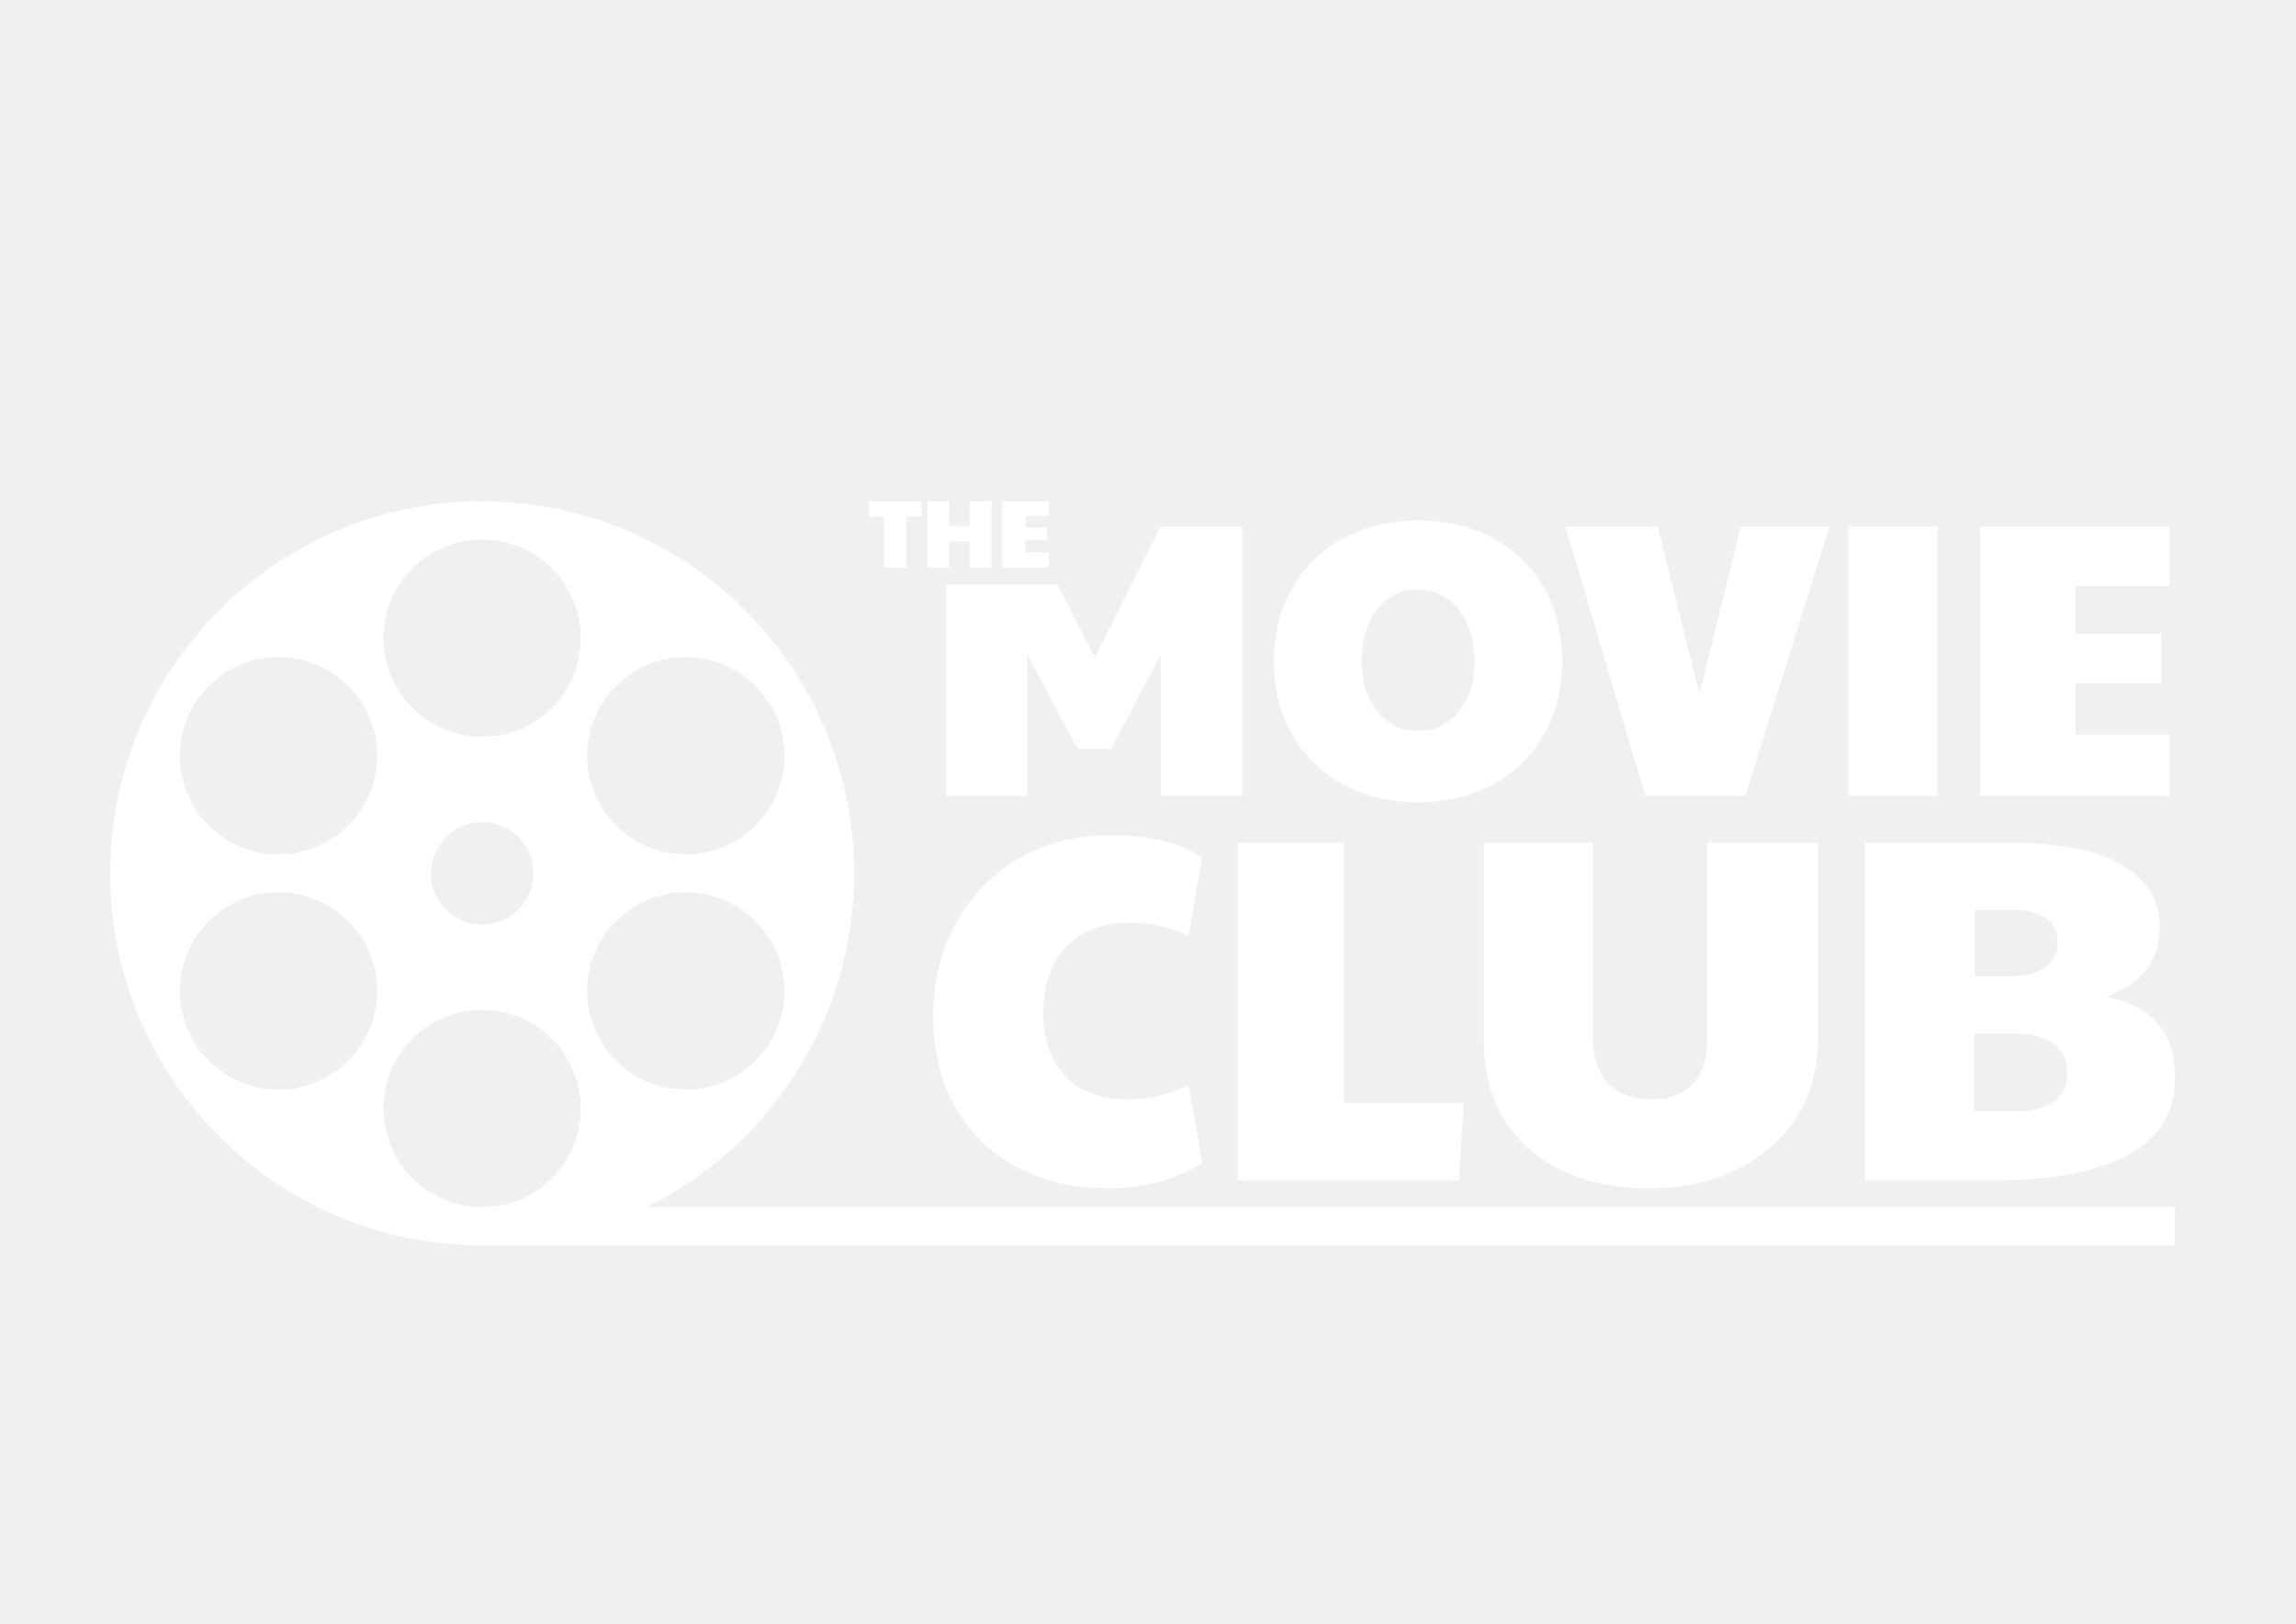
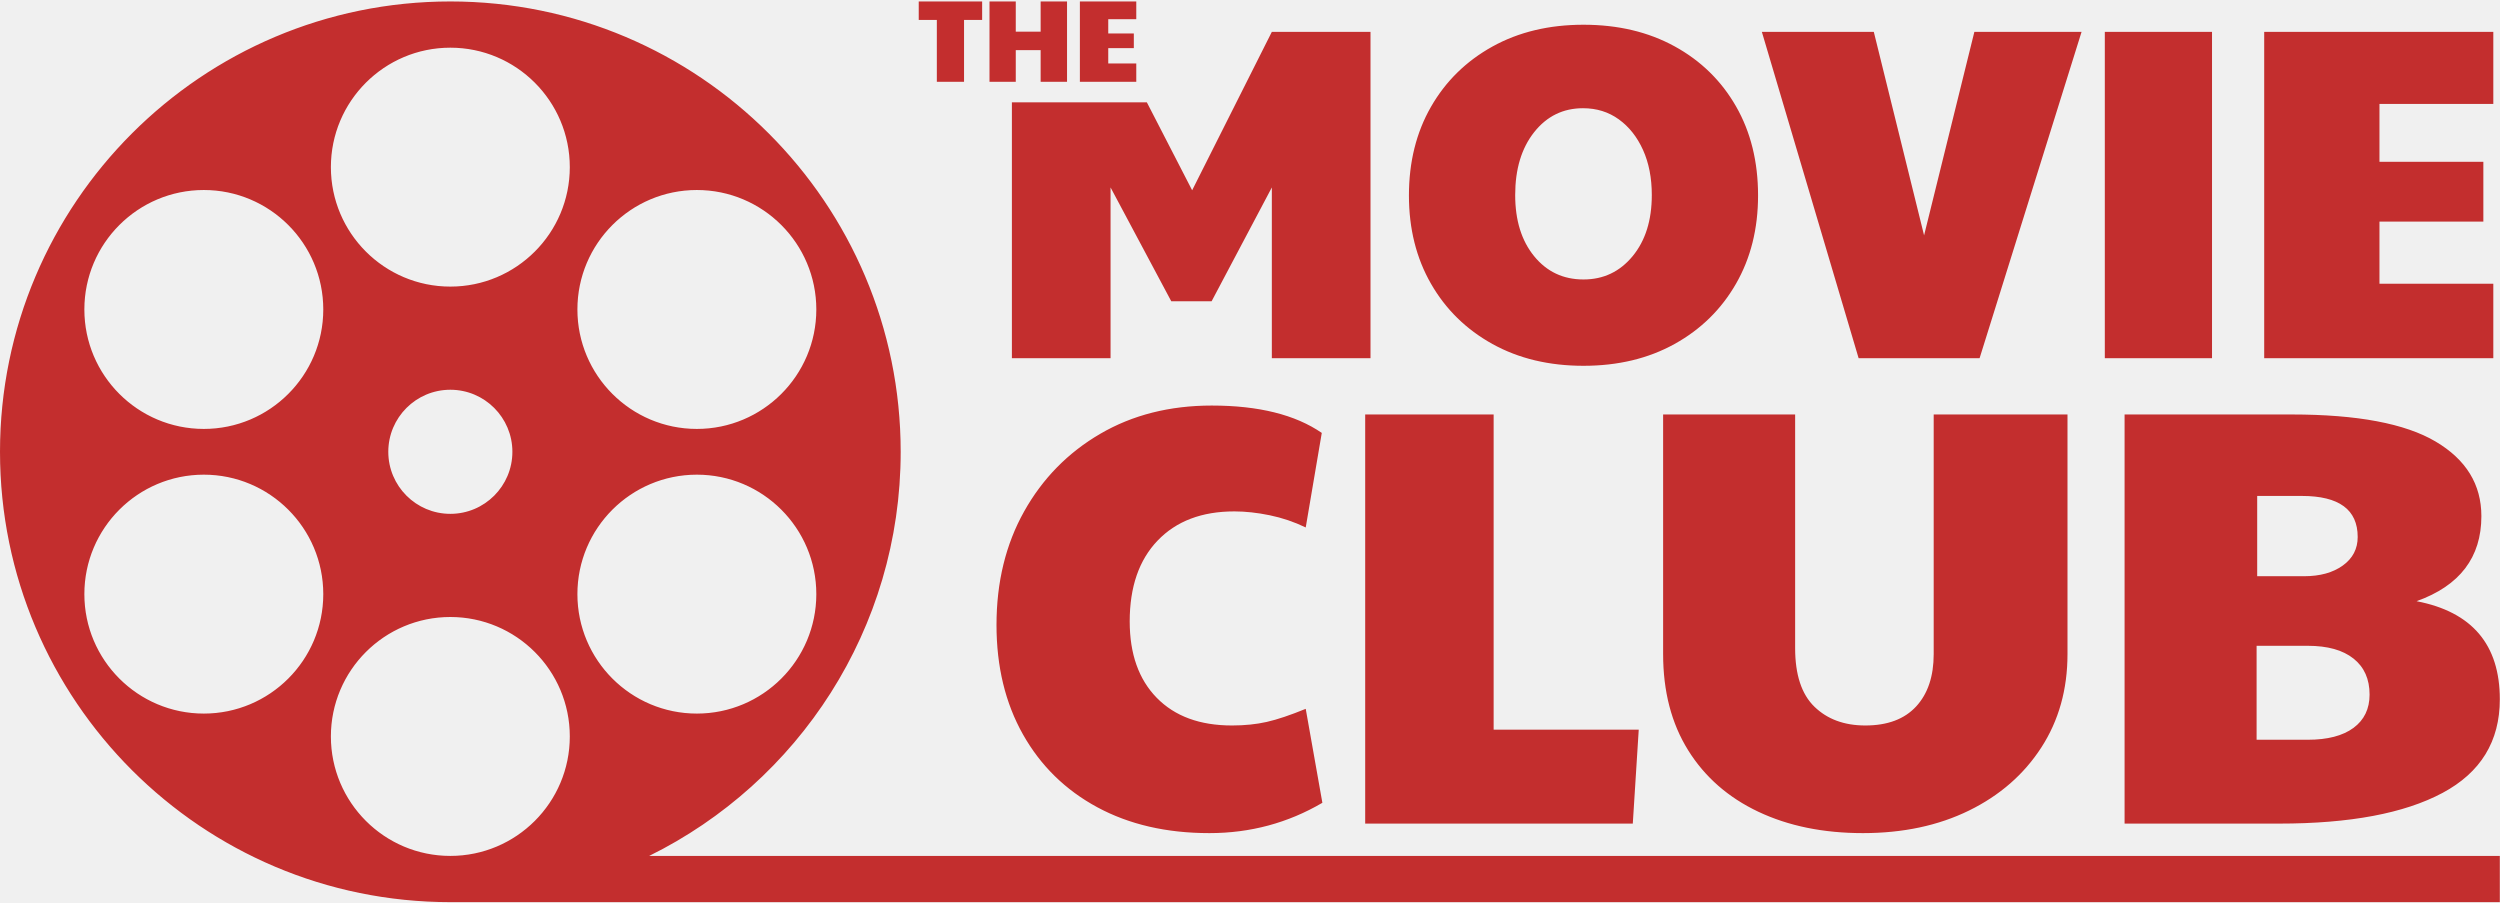
- <svg xmlns="http://www.w3.org/2000/svg" width="100%" height="100%" viewBox="0 0 4961 3508" version="1.1" xml:space="preserve" style="fill-rule:evenodd;clip-rule:evenodd;stroke-linejoin:round;stroke-miterlimit:2;">
-   <g transform="matrix(0.85822,0,0,0.85822,33.75,381.449)">
-     <path d="M1174.546,2690.437C657.677,2690.437 238.046,2270.805 238.046,1753.937C238.046,1237.069 657.677,817.437 1174.546,817.437C1691.414,817.437 2111.046,1237.069 2111.046,1753.937C2111.046,2122.418 1897.772,2441.479 1588.037,2594.307L5436.486,2594.307L5436.486,2690.437L1174.546,2690.437ZM1687.194,1209.545C1550.09,1209.545 1438.779,1320.856 1438.779,1457.96C1438.779,1595.063 1550.09,1706.374 1687.194,1706.374C1824.297,1706.374 1935.608,1595.063 1935.608,1457.96C1935.608,1320.856 1824.297,1209.545 1687.194,1209.545ZM1174.546,2594.307C1311.649,2594.307 1422.96,2482.996 1422.96,2345.892C1422.96,2208.788 1311.649,2097.477 1174.546,2097.477C1037.442,2097.477 926.131,2208.788 926.131,2345.892C926.131,2482.996 1037.442,2594.307 1174.546,2594.307ZM661.898,1801.5C524.794,1801.5 413.483,1912.811 413.483,2049.914C413.483,2187.018 524.794,2298.329 661.898,2298.329C799.001,2298.329 910.312,2187.018 910.312,2049.914C910.312,1912.811 799.001,1801.5 661.898,1801.5ZM1174.546,1624.911C1103.334,1624.911 1045.519,1682.725 1045.519,1753.937C1045.519,1825.149 1103.334,1882.963 1174.546,1882.963C1245.757,1882.963 1303.572,1825.149 1303.572,1753.937C1303.572,1682.725 1245.757,1624.911 1174.546,1624.911ZM1687.194,1801.5C1550.09,1801.5 1438.779,1912.811 1438.779,2049.914C1438.779,2187.018 1550.09,2298.329 1687.194,2298.329C1824.297,2298.329 1935.608,2187.018 1935.608,2049.914C1935.608,1912.811 1824.297,1801.5 1687.194,1801.5ZM661.898,1209.545C524.794,1209.545 413.483,1320.856 413.483,1457.96C413.483,1595.063 524.794,1706.374 661.898,1706.374C799.001,1706.374 910.312,1595.063 910.312,1457.96C910.312,1320.856 799.001,1209.545 661.898,1209.545ZM1174.546,913.567C1037.442,913.567 926.131,1024.878 926.131,1161.982C926.131,1299.086 1037.442,1410.397 1174.546,1410.397C1311.649,1410.397 1422.96,1299.086 1422.96,1161.982C1422.96,1024.878 1311.649,913.567 1174.546,913.567ZM2622.972,1027.23L2717.154,1210.118L2882.877,880.646L3088.057,880.646L3088.057,1559.319L2882.877,1559.319L2882.877,1204.199L2757.598,1440.946L2673.751,1440.946L2547.486,1204.199L2547.486,1559.319L2342.306,1559.319L2342.306,1027.23L2622.972,1027.23ZM3530.97,1575.102C3459.288,1575.102 3396.156,1559.977 3341.573,1529.726C3286.989,1499.475 3244.408,1457.715 3213.828,1404.447C3183.248,1351.179 3167.959,1290.02 3167.959,1220.969C3167.959,1151.26 3183.248,1089.772 3213.828,1036.504C3244.408,983.236 3286.989,941.477 3341.573,911.226C3396.156,880.975 3459.288,865.85 3530.97,865.85C3602.651,865.85 3665.783,880.811 3720.367,910.733C3774.95,940.655 3817.531,982.25 3848.111,1035.518C3878.691,1088.786 3893.981,1150.603 3893.981,1220.969C3893.981,1290.02 3878.691,1351.179 3848.111,1404.447C3817.531,1457.715 3774.95,1499.475 3720.367,1529.726C3665.783,1559.977 3602.651,1575.102 3530.97,1575.102ZM3530.97,1395.569C3572.4,1395.569 3606.432,1379.457 3633.066,1347.234C3659.7,1315.01 3673.017,1272.593 3673.017,1219.983C3673.017,1184.471 3666.934,1153.233 3654.768,1126.27C3642.602,1099.308 3625.832,1078.099 3604.46,1062.645C3583.087,1047.191 3558.261,1039.463 3529.983,1039.463C3488.553,1039.463 3454.685,1056.069 3428.379,1089.279C3402.074,1122.489 3388.922,1166.057 3388.922,1219.983C3388.922,1272.593 3402.074,1315.01 3428.379,1347.234C3454.685,1379.457 3488.881,1395.569 3530.97,1395.569ZM4103.106,1559.319L3901.872,880.646L4134.673,880.646L4239.236,1303.83L4343.799,880.646L4566.735,880.646L4354.649,1559.319L4103.106,1559.319ZM4615.07,1559.319L4615.07,880.646L4838.006,880.646L4838.006,1559.319L4615.07,1559.319ZM4946.515,1559.319L4946.515,880.646L5422.967,880.646L5422.967,1030.586L5186.221,1030.586L5186.221,1150.932L5402.252,1150.932L5402.252,1275.223L5186.221,1275.223L5186.221,1404.447L5422.967,1404.447L5422.967,1559.319L4946.515,1559.319ZM2753.007,2546.899C2663.97,2546.899 2586.269,2528.968 2519.903,2493.106C2453.538,2457.244 2402.012,2406.748 2365.325,2341.619C2328.638,2276.49 2310.295,2200.644 2310.295,2114.08C2310.295,2025.043 2329.463,1946.311 2367.798,1877.885C2406.134,1809.458 2458.896,1755.665 2526.086,1716.505C2593.276,1677.345 2670.565,1657.765 2757.954,1657.765C2855.235,1657.765 2931.494,1676.727 2986.73,1714.65L2953.341,1911.273C2929.433,1899.732 2904.494,1891.281 2878.525,1885.923C2852.556,1880.564 2828.029,1877.885 2804.945,1877.885C2737.343,1877.885 2684.168,1898.083 2645.421,1938.479C2606.673,1978.876 2587.299,2034.936 2587.299,2106.66C2587.299,2174.263 2606.055,2227.231 2643.566,2265.567C2681.077,2303.902 2733.221,2323.07 2799.999,2323.07C2826.38,2323.07 2850.495,2320.597 2872.342,2315.65C2894.189,2310.704 2921.188,2301.635 2953.341,2288.444L2987.966,2483.831C2916.242,2525.877 2837.922,2546.899 2753.007,2546.899ZM3077.003,2527.113L3077.003,1676.315L3344.114,1676.315L3344.114,2331.726L3645.851,2331.726L3633.485,2527.113L3077.003,2527.113ZM4112.059,2546.899C4029.617,2546.899 3957.069,2532.06 3894.413,2502.381C3831.757,2472.702 3783.117,2430.038 3748.491,2374.39C3713.866,2318.742 3696.553,2252.17 3696.553,2174.675L3696.553,1676.315L3971.084,1676.315L3971.084,2162.309C3971.084,2217.544 3984.481,2258.147 4011.274,2284.116C4038.068,2310.085 4073.312,2323.07 4117.006,2323.07C4163.173,2323.07 4198.417,2309.879 4222.737,2283.498C4247.058,2257.117 4259.218,2220.842 4259.218,2174.675L4259.218,1676.315L4537.459,1676.315L4537.459,2174.675C4537.459,2248.048 4519.321,2312.765 4483.047,2368.825C4446.773,2424.885 4396.689,2468.58 4332.797,2499.907C4268.905,2531.235 4195.325,2546.899 4112.059,2546.899ZM4977.697,2527.113L4656.175,2527.113L4656.175,1676.315L5003.667,1676.315C5139.695,1676.315 5239.45,1695.07 5302.93,1732.581C5366.41,1770.092 5398.15,1821.824 5398.15,1887.778C5398.15,1973.517 5353.219,2032.463 5263.358,2064.615C5378.776,2086.874 5436.486,2154.889 5436.486,2268.658C5436.486,2356.047 5396.707,2420.969 5317.151,2463.427C5237.595,2505.884 5124.444,2527.113 4977.697,2527.113ZM5037.055,2352.749C5078.276,2352.749 5110.016,2344.505 5132.276,2328.016C5154.535,2311.528 5165.665,2288.444 5165.665,2258.765C5165.665,2226.613 5154.535,2201.674 5132.276,2183.949C5110.016,2166.225 5078.276,2157.362 5037.055,2157.362L4930.706,2157.362L4930.706,2352.749L5037.055,2352.749ZM4931.942,2012.677L5029.636,2012.677C5062.612,2012.677 5089.406,2005.257 5110.016,1990.418C5130.627,1975.578 5140.932,1955.792 5140.932,1931.059C5140.932,1874.175 5102.184,1845.732 5024.689,1845.732L4931.942,1845.732L4931.942,2012.677ZM2186.222,984.501L2186.222,855.803L2148.584,855.803L2148.584,817.437L2280.438,817.437L2280.438,855.803L2242.8,855.803L2242.8,984.501L2186.222,984.501ZM2295.736,984.501L2295.736,817.437L2350.372,817.437L2350.372,880.329L2402.094,880.329L2402.094,817.437L2456.972,817.437L2456.972,984.501L2402.094,984.501L2402.094,918.695L2350.372,918.695L2350.372,984.501L2295.736,984.501ZM2483.683,984.501L2483.683,817.437L2600.968,817.437L2600.968,854.347L2542.69,854.347L2542.69,883.971L2595.869,883.971L2595.869,914.567L2542.69,914.567L2542.69,946.378L2600.968,946.378L2600.968,984.501L2483.683,984.501Z" style="fill:white;" />
+ <svg xmlns="http://www.w3.org/2000/svg" width="100%" height="100%" viewBox="0 0 4961 1791" version="1.1" xml:space="preserve" style="fill-rule:evenodd;clip-rule:evenodd;stroke-linejoin:round;stroke-miterlimit:2;">
+   <g transform="matrix(0.954254,0,0,0.954254,-227.1558,-777.1542)">
+     <path d="M1174.546,2690.437C657.677,2690.437 238.046,2270.805 238.046,1753.937C238.046,1237.069 657.677,817.437 1174.546,817.437C1691.414,817.437 2111.046,1237.069 2111.046,1753.937C2111.046,2122.418 1897.772,2441.479 1588.037,2594.307L5436.486,2594.307L5436.486,2690.437L1174.546,2690.437ZM1687.194,1209.545C1550.09,1209.545 1438.779,1320.856 1438.779,1457.96C1438.779,1595.063 1550.09,1706.374 1687.194,1706.374C1824.297,1706.374 1935.608,1595.063 1935.608,1457.96C1935.608,1320.856 1824.297,1209.545 1687.194,1209.545ZM1174.546,2594.307C1311.649,2594.307 1422.96,2482.996 1422.96,2345.892C1422.96,2208.788 1311.649,2097.477 1174.546,2097.477C1037.442,2097.477 926.131,2208.788 926.131,2345.892C926.131,2482.996 1037.442,2594.307 1174.546,2594.307ZM661.898,1801.5C524.794,1801.5 413.483,1912.811 413.483,2049.914C413.483,2187.018 524.794,2298.329 661.898,2298.329C799.001,2298.329 910.312,2187.018 910.312,2049.914C910.312,1912.811 799.001,1801.5 661.898,1801.5ZM1174.546,1624.911C1103.334,1624.911 1045.519,1682.725 1045.519,1753.937C1045.519,1825.149 1103.334,1882.963 1174.546,1882.963C1245.757,1882.963 1303.572,1825.149 1303.572,1753.937C1303.572,1682.725 1245.757,1624.911 1174.546,1624.911ZM1687.194,1801.5C1550.09,1801.5 1438.779,1912.811 1438.779,2049.914C1438.779,2187.018 1550.09,2298.329 1687.194,2298.329C1824.297,2298.329 1935.608,2187.018 1935.608,2049.914C1935.608,1912.811 1824.297,1801.5 1687.194,1801.5ZM661.898,1209.545C524.794,1209.545 413.483,1320.856 413.483,1457.96C413.483,1595.063 524.794,1706.374 661.898,1706.374C799.001,1706.374 910.312,1595.063 910.312,1457.96C910.312,1320.856 799.001,1209.545 661.898,1209.545ZM1174.546,913.567C1037.442,913.567 926.131,1024.878 926.131,1161.982C926.131,1299.086 1037.442,1410.397 1174.546,1410.397C1311.649,1410.397 1422.96,1299.086 1422.96,1161.982C1422.96,1024.878 1311.649,913.567 1174.546,913.567ZM2622.972,1027.23L2717.154,1210.118L2882.877,880.646L3088.057,880.646L3088.057,1559.319L2882.877,1559.319L2882.877,1204.199L2757.598,1440.946L2673.751,1440.946L2547.486,1204.199L2547.486,1559.319L2342.306,1559.319L2342.306,1027.23L2622.972,1027.23ZM3530.97,1575.102C3459.288,1575.102 3396.156,1559.977 3341.573,1529.726C3286.989,1499.475 3244.408,1457.715 3213.828,1404.447C3183.248,1351.179 3167.959,1290.02 3167.959,1220.969C3167.959,1151.26 3183.248,1089.772 3213.828,1036.504C3244.408,983.236 3286.989,941.477 3341.573,911.226C3396.156,880.975 3459.288,865.85 3530.97,865.85C3602.651,865.85 3665.783,880.811 3720.367,910.733C3774.95,940.655 3817.531,982.25 3848.111,1035.518C3878.691,1088.786 3893.981,1150.603 3893.981,1220.969C3893.981,1290.02 3878.691,1351.179 3848.111,1404.447C3817.531,1457.715 3774.95,1499.475 3720.367,1529.726C3665.783,1559.977 3602.651,1575.102 3530.97,1575.102ZM3530.97,1395.569C3572.4,1395.569 3606.432,1379.457 3633.066,1347.234C3659.7,1315.01 3673.017,1272.593 3673.017,1219.983C3673.017,1184.471 3666.934,1153.233 3654.768,1126.27C3642.602,1099.308 3625.832,1078.099 3604.46,1062.645C3583.087,1047.191 3558.261,1039.463 3529.983,1039.463C3488.553,1039.463 3454.685,1056.069 3428.379,1089.279C3402.074,1122.489 3388.922,1166.057 3388.922,1219.983C3388.922,1272.593 3402.074,1315.01 3428.379,1347.234C3454.685,1379.457 3488.881,1395.569 3530.97,1395.569ZM4103.106,1559.319L3901.872,880.646L4134.673,880.646L4239.236,1303.83L4343.799,880.646L4566.735,880.646L4354.649,1559.319L4103.106,1559.319ZM4615.07,1559.319L4615.07,880.646L4838.006,880.646L4838.006,1559.319L4615.07,1559.319ZM4946.515,1559.319L4946.515,880.646L5422.967,880.646L5422.967,1030.586L5186.221,1030.586L5186.221,1150.932L5402.252,1150.932L5402.252,1275.223L5186.221,1275.223L5186.221,1404.447L5422.967,1404.447L5422.967,1559.319L4946.515,1559.319ZM2753.007,2546.899C2663.97,2546.899 2586.269,2528.968 2519.903,2493.106C2453.538,2457.244 2402.012,2406.748 2365.325,2341.619C2328.638,2276.49 2310.295,2200.644 2310.295,2114.08C2310.295,2025.043 2329.463,1946.311 2367.798,1877.885C2406.134,1809.458 2458.896,1755.665 2526.086,1716.505C2593.276,1677.345 2670.565,1657.765 2757.954,1657.765C2855.235,1657.765 2931.494,1676.727 2986.73,1714.65L2953.341,1911.273C2929.433,1899.732 2904.494,1891.281 2878.525,1885.923C2852.556,1880.564 2828.029,1877.885 2804.945,1877.885C2737.343,1877.885 2684.168,1898.083 2645.421,1938.479C2606.673,1978.876 2587.299,2034.936 2587.299,2106.66C2587.299,2174.263 2606.055,2227.231 2643.566,2265.567C2681.077,2303.902 2733.221,2323.07 2799.999,2323.07C2826.38,2323.07 2850.495,2320.597 2872.342,2315.65C2894.189,2310.704 2921.188,2301.635 2953.341,2288.444L2987.966,2483.831C2916.242,2525.877 2837.922,2546.899 2753.007,2546.899ZM3077.003,2527.113L3077.003,1676.315L3344.114,1676.315L3344.114,2331.726L3645.851,2331.726L3633.485,2527.113L3077.003,2527.113ZM4112.059,2546.899C4029.617,2546.899 3957.069,2532.06 3894.413,2502.381C3831.757,2472.702 3783.117,2430.038 3748.491,2374.39C3713.866,2318.742 3696.553,2252.17 3696.553,2174.675L3696.553,1676.315L3971.084,1676.315L3971.084,2162.309C3971.084,2217.544 3984.481,2258.147 4011.274,2284.116C4038.068,2310.085 4073.312,2323.07 4117.006,2323.07C4163.173,2323.07 4198.417,2309.879 4222.737,2283.498C4247.058,2257.117 4259.218,2220.842 4259.218,2174.675L4259.218,1676.315L4537.459,1676.315L4537.459,2174.675C4537.459,2248.048 4519.321,2312.765 4483.047,2368.825C4446.773,2424.885 4396.689,2468.58 4332.797,2499.907C4268.905,2531.235 4195.325,2546.899 4112.059,2546.899ZM4977.697,2527.113L4656.175,2527.113L4656.175,1676.315L5003.667,1676.315C5139.695,1676.315 5239.45,1695.07 5302.93,1732.581C5366.41,1770.092 5398.15,1821.824 5398.15,1887.778C5398.15,1973.517 5353.219,2032.463 5263.358,2064.615C5378.776,2086.874 5436.486,2154.889 5436.486,2268.658C5436.486,2356.047 5396.707,2420.969 5317.151,2463.427C5237.595,2505.884 5124.444,2527.113 4977.697,2527.113ZM5037.055,2352.749C5078.276,2352.749 5110.016,2344.505 5132.276,2328.016C5154.535,2311.528 5165.665,2288.444 5165.665,2258.765C5165.665,2226.613 5154.535,2201.674 5132.276,2183.949C5110.016,2166.225 5078.276,2157.362 5037.055,2157.362L4930.706,2157.362L4930.706,2352.749L5037.055,2352.749ZM4931.942,2012.677L5029.636,2012.677C5062.612,2012.677 5089.406,2005.257 5110.016,1990.418C5130.627,1975.578 5140.932,1955.792 5140.932,1931.059C5140.932,1874.175 5102.184,1845.732 5024.689,1845.732L4931.942,1845.732L4931.942,2012.677ZM2186.222,984.501L2186.222,855.803L2148.584,855.803L2148.584,817.437L2280.438,817.437L2280.438,855.803L2242.8,855.803L2242.8,984.501L2186.222,984.501ZM2295.736,984.501L2295.736,817.437L2350.372,817.437L2350.372,880.329L2402.094,880.329L2402.094,817.437L2456.972,817.437L2456.972,984.501L2402.094,984.501L2402.094,918.695L2350.372,918.695L2350.372,984.501L2295.736,984.501ZM2483.683,984.501L2483.683,817.437L2600.968,817.437L2600.968,854.347L2542.69,854.347L2542.69,883.971L2595.869,883.971L2595.869,914.567L2542.69,914.567L2542.69,946.378L2600.968,946.378L2600.968,984.501L2483.683,984.501Z" style="fill:rgb(195,46,46);" />
  </g>
</svg>
